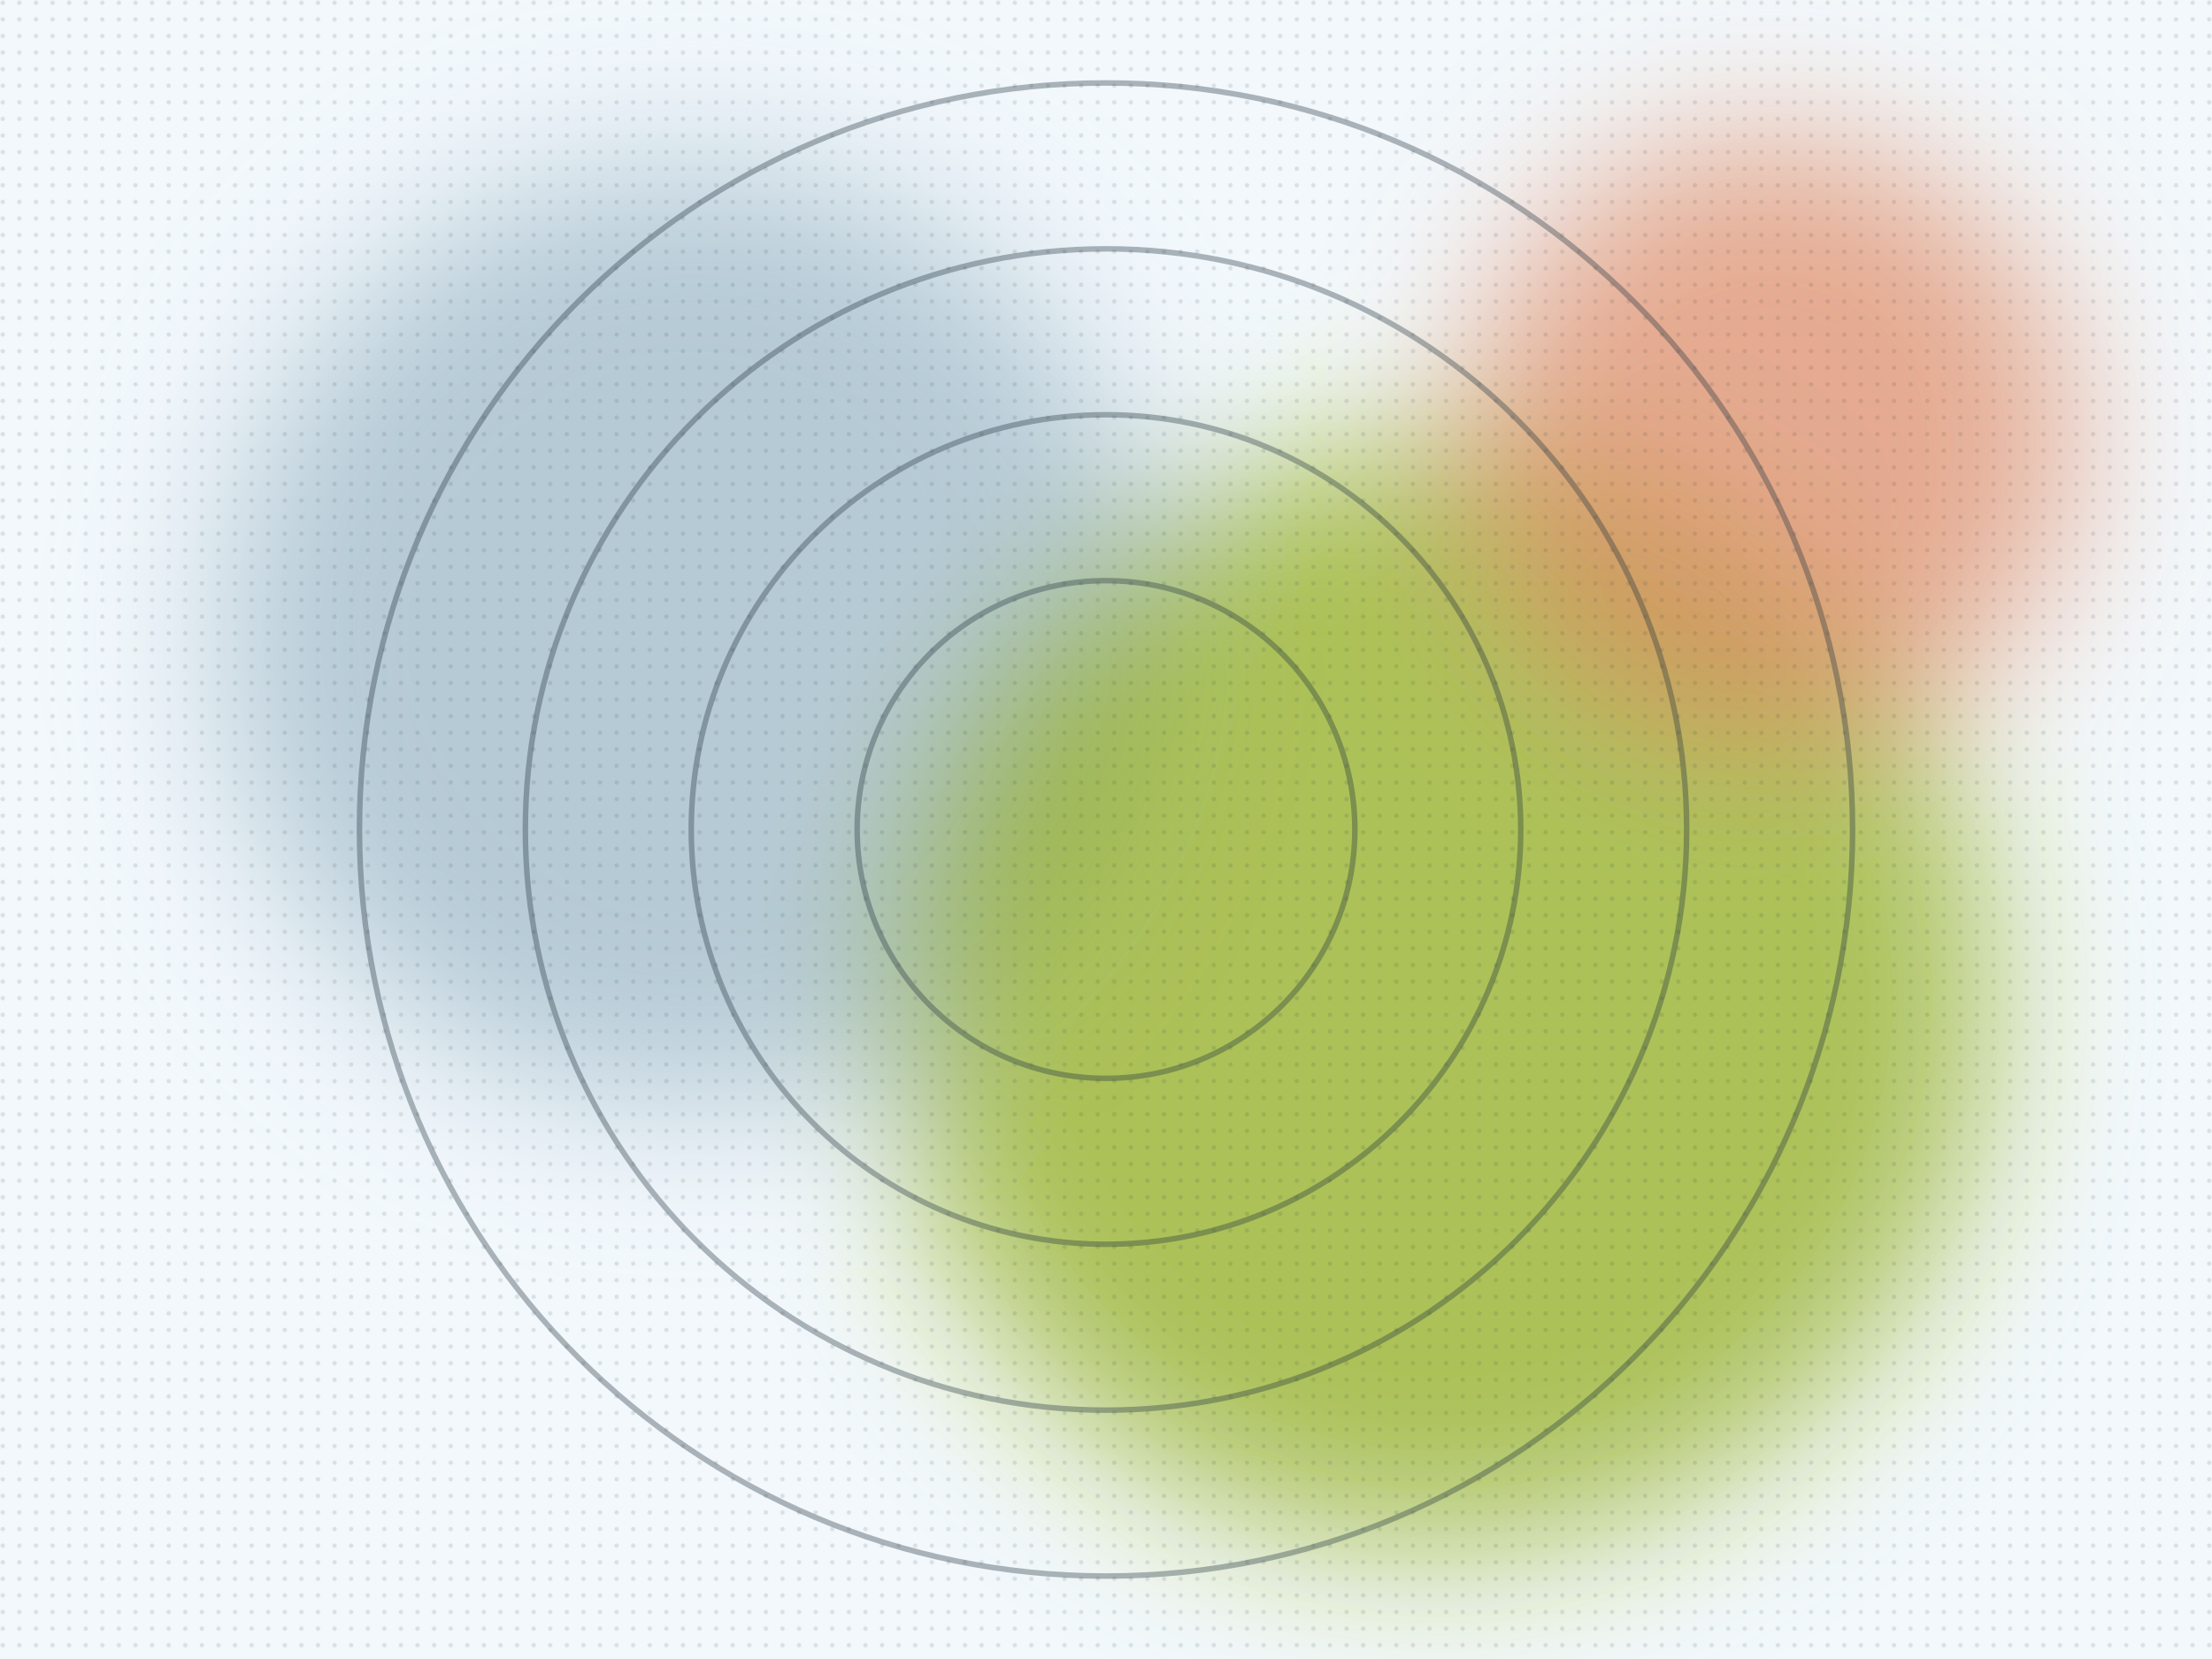
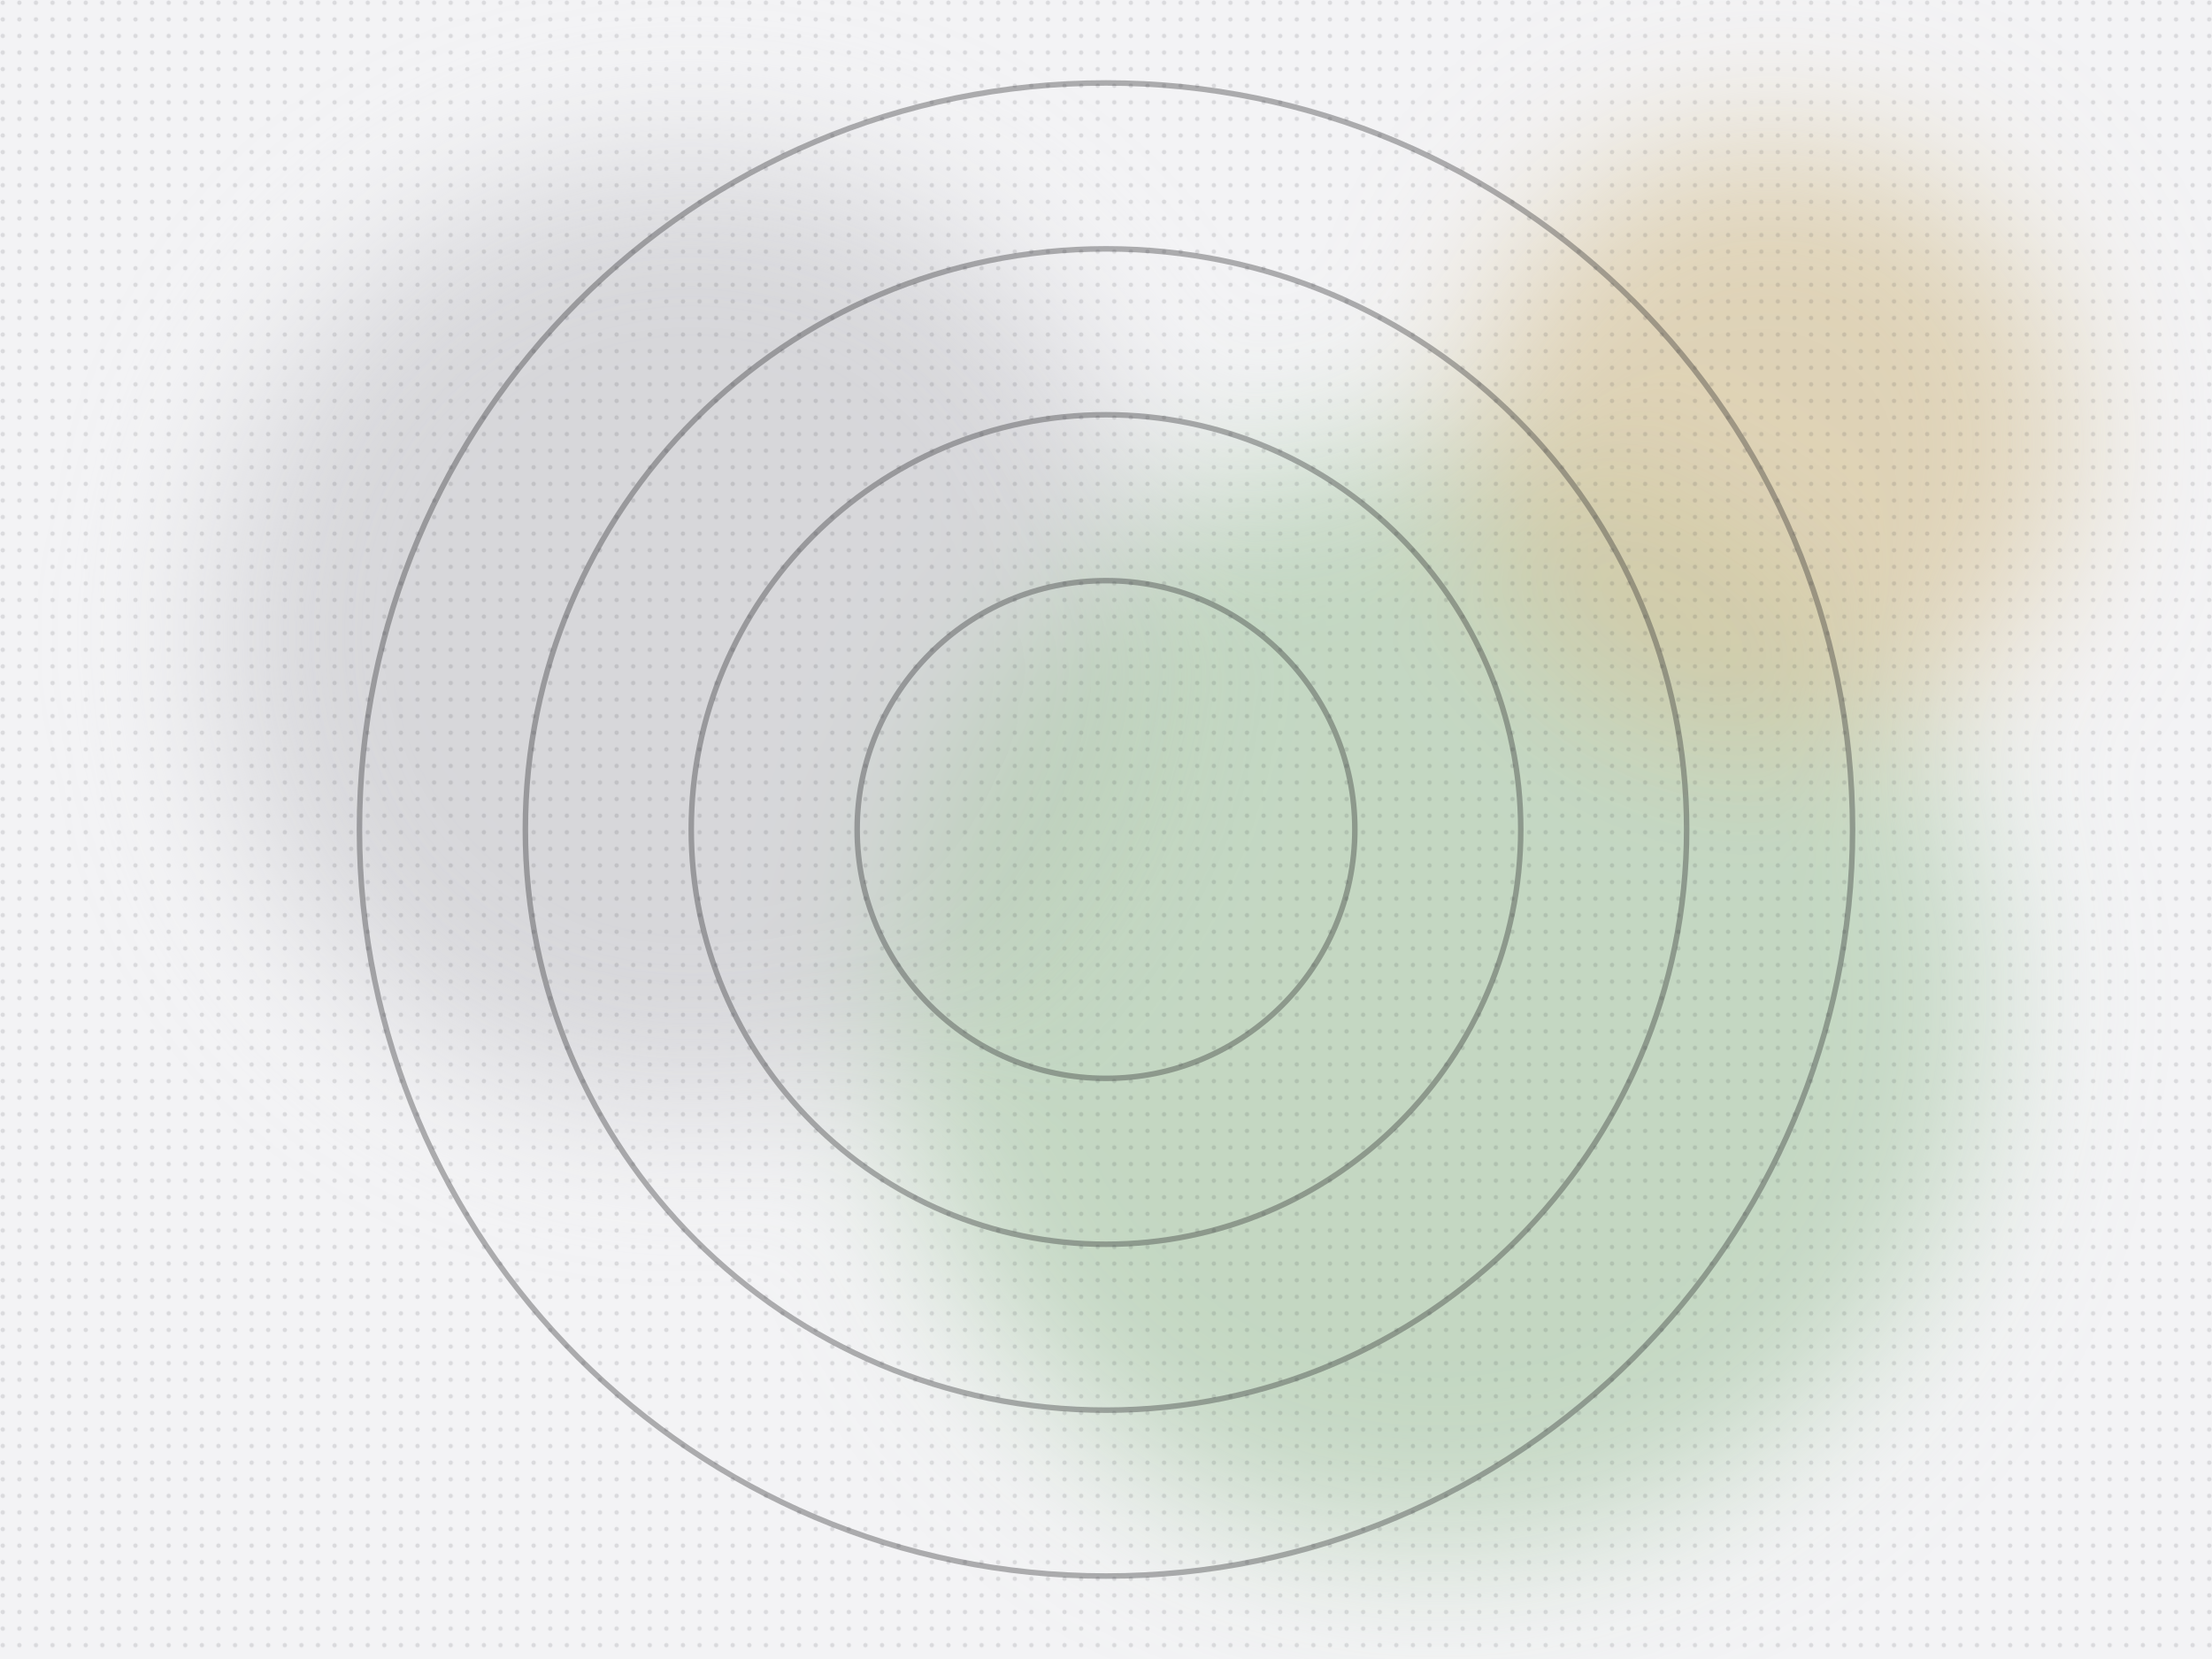
<svg xmlns="http://www.w3.org/2000/svg" viewBox="0 0 800 600" role="img" aria-label="Placeholder artwork for a stealth project">
  <defs>
    <filter id="blur">
      <feGaussianBlur stdDeviation="28" />
    </filter>
    <pattern id="grain" width="6" height="6" patternUnits="userSpaceOnUse">
-       <circle cx="1" cy="1" r="0.8" fill="#22333c" opacity="0.12" />
+       <circle cx="1" cy="1" r="0.8" fill="#25252a" opacity="0.12" />
    </pattern>
  </defs>
-   <rect width="800" height="600" fill="#f2f8fc" />
+   <rect width="800" height="600" fill="#f3f3f5" />
  <g filter="url(#blur)">
-     <circle cx="250" cy="230" r="170" fill="#b6cad6" />
-     <circle cx="520" cy="360" r="200" fill="#94af23" opacity="0.75" />
-     <circle cx="640" cy="160" r="110" fill="#df8963" opacity="0.7" />
+     <circle cx="250" cy="230" r="170" fill="#d7d7da" />
+     <circle cx="520" cy="360" r="200" fill="#b4cdb2" opacity="0.75" />
+     <circle cx="640" cy="160" r="110" fill="#d7c59c" opacity="0.7" />
  </g>
-   <g fill="none" stroke="#22333c" stroke-opacity="0.35" stroke-width="2">
+   <g fill="none" stroke="#25252a" stroke-opacity="0.35" stroke-width="2">
    <circle cx="400" cy="300" r="90" />
    <circle cx="400" cy="300" r="150" />
    <circle cx="400" cy="300" r="210" />
    <circle cx="400" cy="300" r="270" />
  </g>
  <rect width="800" height="600" fill="url(#grain)" />
</svg>
